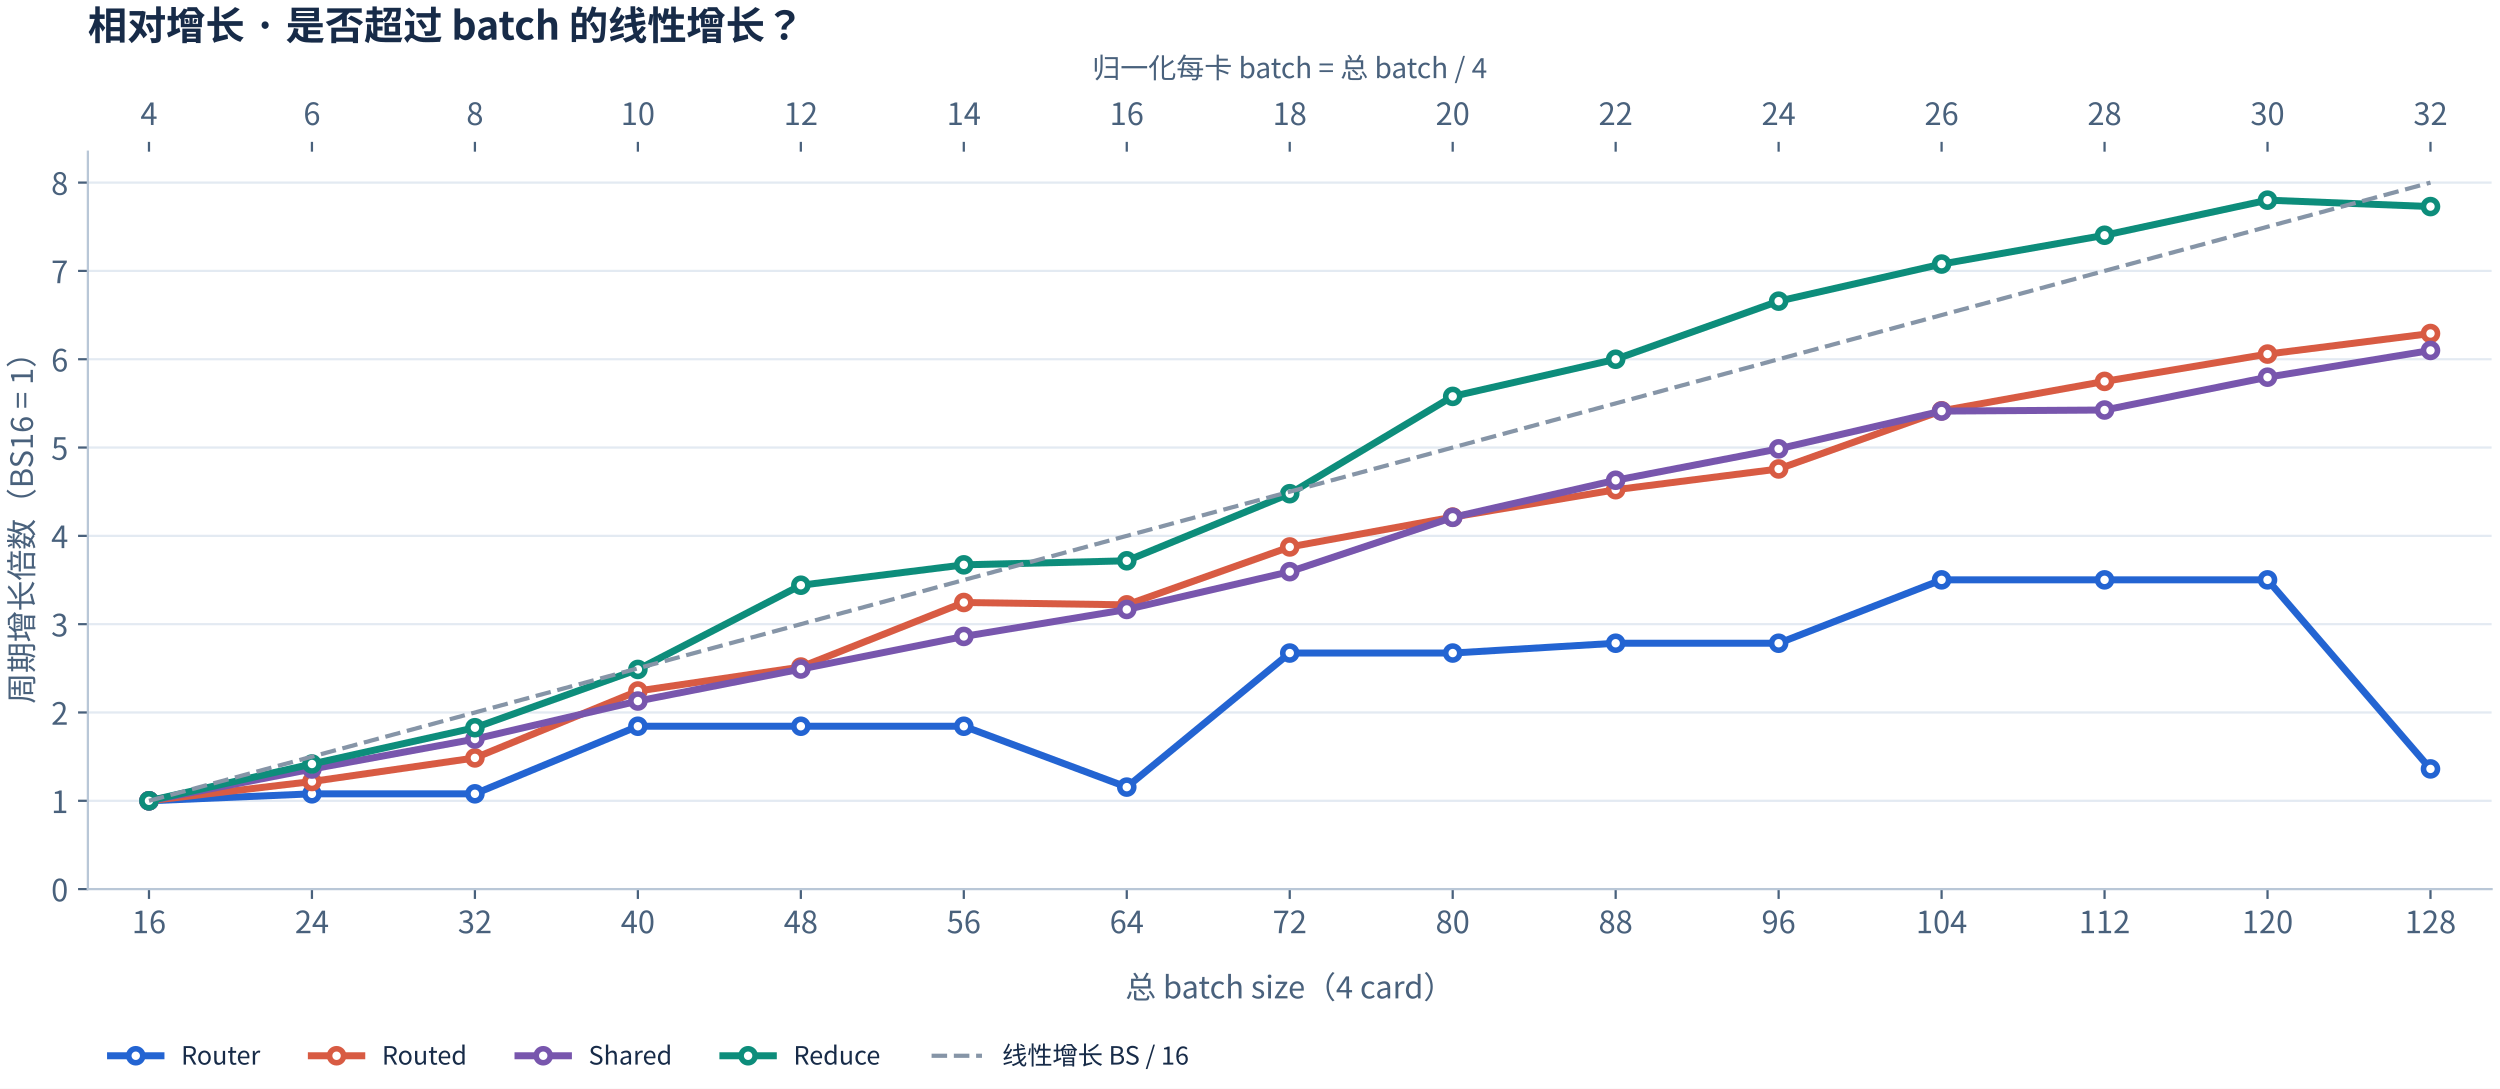
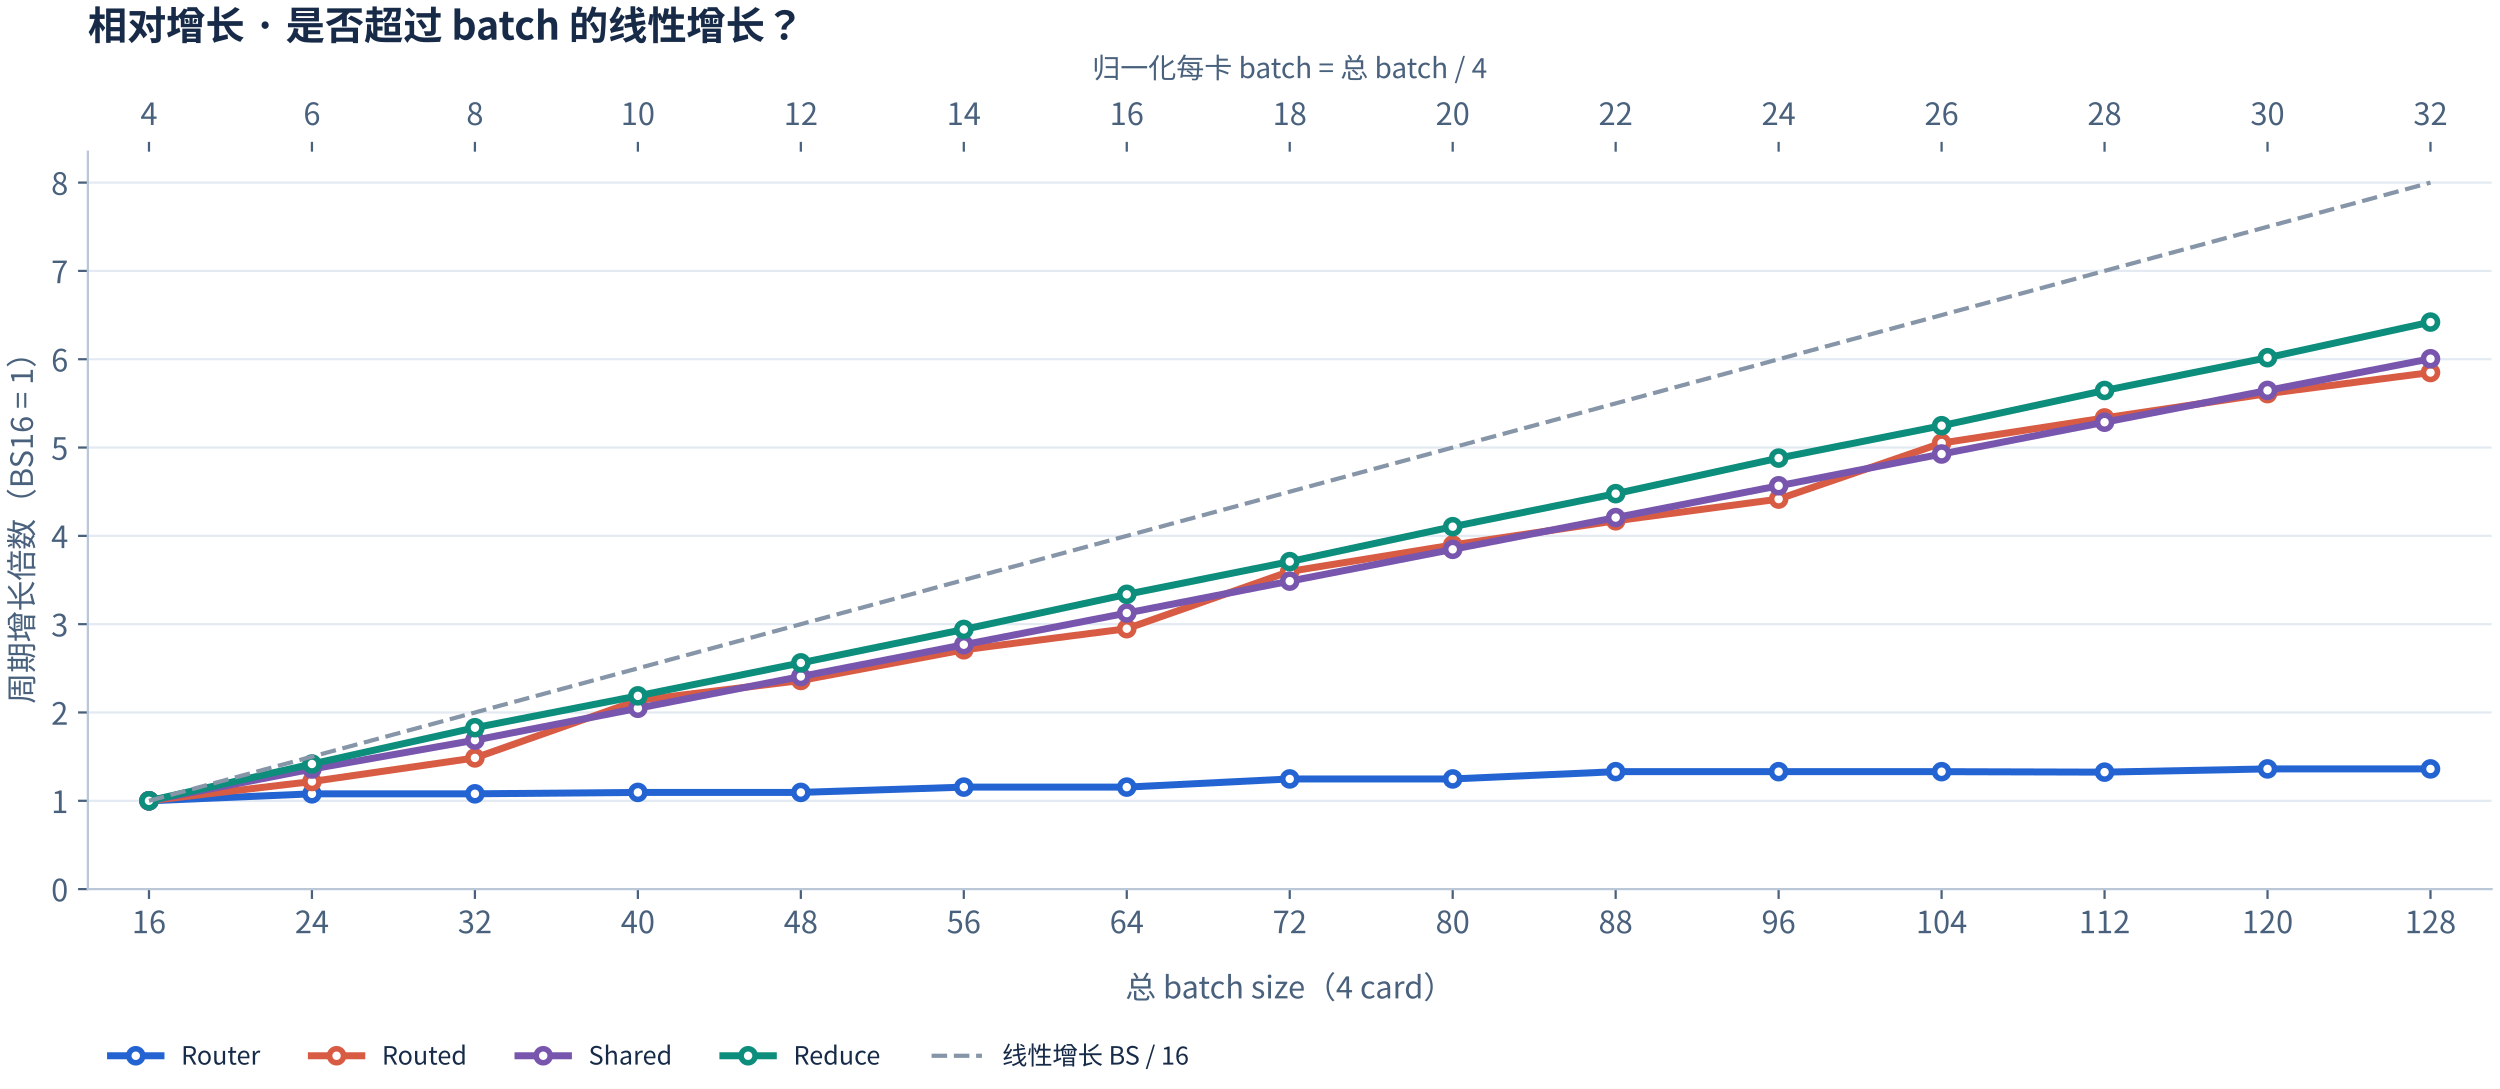
<svg xmlns="http://www.w3.org/2000/svg" xmlns:xlink="http://www.w3.org/1999/xlink" role="img" aria-label="相对增长 · 是否超过 batch 的线性增长？" width="892.8pt" height="388.8pt" viewBox="0 0 892.8 388.8" version="1.1">
  <defs>
    <style type="text/css">*{stroke-linejoin: round; stroke-linecap: butt}</style>
  </defs>
  <g id="kernel-growth-figure_1">
    <g id="kernel-growth-patch_1">
      <path d="M 0 388.8 L 892.8 388.8 L 892.8 0 L 0 0 z " style="fill: #ffffff" />
    </g>
    <g id="kernel-growth-axes_1">
      <g id="kernel-growth-patch_2">
        <path d="M 31.38 317.516 L 889.8 317.516 L 889.8 54.172 L 31.38 54.172 z " style="fill: #ffffff" />
      </g>
      <g id="kernel-growth-axes_2">
        <g id="kernel-growth-patch_3">
          <path d="M 31.38 54.172 L 889.8 54.172 L 889.8 54.172 L 31.38 54.172 z " style="fill: #ffffff" />
        </g>
        <g id="kernel-growth-matplotlib.axis_1">
          <g id="kernel-growth-xtick_1">
            <g id="kernel-growth-line2d_1">
              <defs>
                <path id="kernel-growth-mecb2e9e9a6" d="M 0 0 L 0 -3.5 " style="stroke: #49617c; stroke-width: 0.8" />
              </defs>
              <g>
                <use xlink:href="#kernel-growth-mecb2e9e9a6" x="53.204" y="54.172" style="fill: #49617c; stroke: #49617c; stroke-width: 0.8" />
              </g>
            </g>
            <g id="kernel-growth-text_1">
              <text style="font-size: 11px; font-family: 'Noto Sans CJK JP'; text-anchor: middle; fill: #49617c" x="53.204" y="44.652" transform="rotate(-0 53.20446 44.65212)">4</text>
            </g>
          </g>
          <g id="kernel-growth-xtick_2">
            <g id="kernel-growth-line2d_2">
              <g>
                <use xlink:href="#kernel-growth-mecb2e9e9a6" x="111.402" y="54.172" style="fill: #49617c; stroke: #49617c; stroke-width: 0.8" />
              </g>
            </g>
            <g id="kernel-growth-text_2">
              <text style="font-size: 11px; font-family: 'Noto Sans CJK JP'; text-anchor: middle; fill: #49617c" x="111.402" y="44.652" transform="rotate(-0 111.4024 44.65212)">6</text>
            </g>
          </g>
          <g id="kernel-growth-xtick_3">
            <g id="kernel-growth-line2d_3">
              <g>
                <use xlink:href="#kernel-growth-mecb2e9e9a6" x="169.6" y="54.172" style="fill: #49617c; stroke: #49617c; stroke-width: 0.8" />
              </g>
            </g>
            <g id="kernel-growth-text_3">
              <text style="font-size: 11px; font-family: 'Noto Sans CJK JP'; text-anchor: middle; fill: #49617c" x="169.6" y="44.652" transform="rotate(-0 169.6003 44.65212)">8</text>
            </g>
          </g>
          <g id="kernel-growth-xtick_4">
            <g id="kernel-growth-line2d_4">
              <g>
                <use xlink:href="#kernel-growth-mecb2e9e9a6" x="227.798" y="54.172" style="fill: #49617c; stroke: #49617c; stroke-width: 0.8" />
              </g>
            </g>
            <g id="kernel-growth-text_4">
              <text style="font-size: 11px; font-family: 'Noto Sans CJK JP'; text-anchor: middle; fill: #49617c" x="227.798" y="44.652" transform="rotate(-0 227.7983 44.65212)">10</text>
            </g>
          </g>
          <g id="kernel-growth-xtick_5">
            <g id="kernel-growth-line2d_5">
              <g>
                <use xlink:href="#kernel-growth-mecb2e9e9a6" x="285.996" y="54.172" style="fill: #49617c; stroke: #49617c; stroke-width: 0.8" />
              </g>
            </g>
            <g id="kernel-growth-text_5">
              <text style="font-size: 11px; font-family: 'Noto Sans CJK JP'; text-anchor: middle; fill: #49617c" x="285.996" y="44.652" transform="rotate(-0 285.9962 44.65212)">12</text>
            </g>
          </g>
          <g id="kernel-growth-xtick_6">
            <g id="kernel-growth-line2d_6">
              <g>
                <use xlink:href="#kernel-growth-mecb2e9e9a6" x="344.194" y="54.172" style="fill: #49617c; stroke: #49617c; stroke-width: 0.8" />
              </g>
            </g>
            <g id="kernel-growth-text_6">
              <text style="font-size: 11px; font-family: 'Noto Sans CJK JP'; text-anchor: middle; fill: #49617c" x="344.194" y="44.652" transform="rotate(-0 344.1941 44.65212)">14</text>
            </g>
          </g>
          <g id="kernel-growth-xtick_7">
            <g id="kernel-growth-line2d_7">
              <g>
                <use xlink:href="#kernel-growth-mecb2e9e9a6" x="402.392" y="54.172" style="fill: #49617c; stroke: #49617c; stroke-width: 0.8" />
              </g>
            </g>
            <g id="kernel-growth-text_7">
              <text style="font-size: 11px; font-family: 'Noto Sans CJK JP'; text-anchor: middle; fill: #49617c" x="402.392" y="44.652" transform="rotate(-0 402.3921 44.65212)">16</text>
            </g>
          </g>
          <g id="kernel-growth-xtick_8">
            <g id="kernel-growth-line2d_8">
              <g>
                <use xlink:href="#kernel-growth-mecb2e9e9a6" x="460.59" y="54.172" style="fill: #49617c; stroke: #49617c; stroke-width: 0.8" />
              </g>
            </g>
            <g id="kernel-growth-text_8">
              <text style="font-size: 11px; font-family: 'Noto Sans CJK JP'; text-anchor: middle; fill: #49617c" x="460.59" y="44.652" transform="rotate(-0 460.59 44.65212)">18</text>
            </g>
          </g>
          <g id="kernel-growth-xtick_9">
            <g id="kernel-growth-line2d_9">
              <g>
                <use xlink:href="#kernel-growth-mecb2e9e9a6" x="518.788" y="54.172" style="fill: #49617c; stroke: #49617c; stroke-width: 0.8" />
              </g>
            </g>
            <g id="kernel-growth-text_9">
              <text style="font-size: 11px; font-family: 'Noto Sans CJK JP'; text-anchor: middle; fill: #49617c" x="518.788" y="44.652" transform="rotate(-0 518.7879 44.65212)">20</text>
            </g>
          </g>
          <g id="kernel-growth-xtick_10">
            <g id="kernel-growth-line2d_10">
              <g>
                <use xlink:href="#kernel-growth-mecb2e9e9a6" x="576.986" y="54.172" style="fill: #49617c; stroke: #49617c; stroke-width: 0.8" />
              </g>
            </g>
            <g id="kernel-growth-text_10">
              <text style="font-size: 11px; font-family: 'Noto Sans CJK JP'; text-anchor: middle; fill: #49617c" x="576.986" y="44.652" transform="rotate(-0 576.9859 44.65212)">22</text>
            </g>
          </g>
          <g id="kernel-growth-xtick_11">
            <g id="kernel-growth-line2d_11">
              <g>
                <use xlink:href="#kernel-growth-mecb2e9e9a6" x="635.184" y="54.172" style="fill: #49617c; stroke: #49617c; stroke-width: 0.8" />
              </g>
            </g>
            <g id="kernel-growth-text_11">
              <text style="font-size: 11px; font-family: 'Noto Sans CJK JP'; text-anchor: middle; fill: #49617c" x="635.184" y="44.652" transform="rotate(-0 635.1838 44.65212)">24</text>
            </g>
          </g>
          <g id="kernel-growth-xtick_12">
            <g id="kernel-growth-line2d_12">
              <g>
                <use xlink:href="#kernel-growth-mecb2e9e9a6" x="693.382" y="54.172" style="fill: #49617c; stroke: #49617c; stroke-width: 0.8" />
              </g>
            </g>
            <g id="kernel-growth-text_12">
              <text style="font-size: 11px; font-family: 'Noto Sans CJK JP'; text-anchor: middle; fill: #49617c" x="693.382" y="44.652" transform="rotate(-0 693.3817 44.65212)">26</text>
            </g>
          </g>
          <g id="kernel-growth-xtick_13">
            <g id="kernel-growth-line2d_13">
              <g>
                <use xlink:href="#kernel-growth-mecb2e9e9a6" x="751.58" y="54.172" style="fill: #49617c; stroke: #49617c; stroke-width: 0.8" />
              </g>
            </g>
            <g id="kernel-growth-text_13">
              <text style="font-size: 11px; font-family: 'Noto Sans CJK JP'; text-anchor: middle; fill: #49617c" x="751.58" y="44.652" transform="rotate(-0 751.5797 44.65212)">28</text>
            </g>
          </g>
          <g id="kernel-growth-xtick_14">
            <g id="kernel-growth-line2d_14">
              <g>
                <use xlink:href="#kernel-growth-mecb2e9e9a6" x="809.778" y="54.172" style="fill: #49617c; stroke: #49617c; stroke-width: 0.8" />
              </g>
            </g>
            <g id="kernel-growth-text_14">
              <text style="font-size: 11px; font-family: 'Noto Sans CJK JP'; text-anchor: middle; fill: #49617c" x="809.778" y="44.652" transform="rotate(-0 809.7776 44.65212)">30</text>
            </g>
          </g>
          <g id="kernel-growth-xtick_15">
            <g id="kernel-growth-line2d_15">
              <g>
                <use xlink:href="#kernel-growth-mecb2e9e9a6" x="867.976" y="54.172" style="fill: #49617c; stroke: #49617c; stroke-width: 0.8" />
              </g>
            </g>
            <g id="kernel-growth-text_15">
              <text style="font-size: 11px; font-family: 'Noto Sans CJK JP'; text-anchor: middle; fill: #49617c" x="867.976" y="44.652" transform="rotate(-0 867.9755 44.65212)">32</text>
            </g>
          </g>
          <g id="kernel-growth-text_16">
            <text style="font-size: 10px; font-family: 'Noto Sans CJK JP'; text-anchor: middle; fill: #49617c" x="460.59" y="27.897" transform="rotate(-0 460.59 27.8968)">归一化每卡 batch = 总 batch / 4</text>
          </g>
        </g>
        <g id="kernel-growth-matplotlib.axis_2" />
      </g>
      <g id="kernel-growth-matplotlib.axis_3">
        <g id="kernel-growth-xtick_16">
          <g id="kernel-growth-line2d_16">
            <defs>
              <path id="kernel-growth-mc6863bb9b3" d="M 0 0 L 0 3.5 " style="stroke: #49617c; stroke-width: 0.8" />
            </defs>
            <g>
              <use xlink:href="#kernel-growth-mc6863bb9b3" x="53.204" y="317.516" style="fill: #49617c; stroke: #49617c; stroke-width: 0.8" />
            </g>
          </g>
          <g id="kernel-growth-text_17">
            <text style="font-size: 11px; font-family: 'Noto Sans CJK JP'; text-anchor: middle; fill: #49617c" x="53.204" y="333.271" transform="rotate(-0 53.20446 333.2713)">16</text>
          </g>
        </g>
        <g id="kernel-growth-xtick_17">
          <g id="kernel-growth-line2d_17">
            <g>
              <use xlink:href="#kernel-growth-mc6863bb9b3" x="111.402" y="317.516" style="fill: #49617c; stroke: #49617c; stroke-width: 0.8" />
            </g>
          </g>
          <g id="kernel-growth-text_18">
            <text style="font-size: 11px; font-family: 'Noto Sans CJK JP'; text-anchor: middle; fill: #49617c" x="111.402" y="333.271" transform="rotate(-0 111.4024 333.2713)">24</text>
          </g>
        </g>
        <g id="kernel-growth-xtick_18">
          <g id="kernel-growth-line2d_18">
            <g>
              <use xlink:href="#kernel-growth-mc6863bb9b3" x="169.6" y="317.516" style="fill: #49617c; stroke: #49617c; stroke-width: 0.8" />
            </g>
          </g>
          <g id="kernel-growth-text_19">
            <text style="font-size: 11px; font-family: 'Noto Sans CJK JP'; text-anchor: middle; fill: #49617c" x="169.6" y="333.271" transform="rotate(-0 169.6003 333.2713)">32</text>
          </g>
        </g>
        <g id="kernel-growth-xtick_19">
          <g id="kernel-growth-line2d_19">
            <g>
              <use xlink:href="#kernel-growth-mc6863bb9b3" x="227.798" y="317.516" style="fill: #49617c; stroke: #49617c; stroke-width: 0.8" />
            </g>
          </g>
          <g id="kernel-growth-text_20">
            <text style="font-size: 11px; font-family: 'Noto Sans CJK JP'; text-anchor: middle; fill: #49617c" x="227.798" y="333.271" transform="rotate(-0 227.7983 333.2713)">40</text>
          </g>
        </g>
        <g id="kernel-growth-xtick_20">
          <g id="kernel-growth-line2d_20">
            <g>
              <use xlink:href="#kernel-growth-mc6863bb9b3" x="285.996" y="317.516" style="fill: #49617c; stroke: #49617c; stroke-width: 0.8" />
            </g>
          </g>
          <g id="kernel-growth-text_21">
            <text style="font-size: 11px; font-family: 'Noto Sans CJK JP'; text-anchor: middle; fill: #49617c" x="285.996" y="333.271" transform="rotate(-0 285.9962 333.2713)">48</text>
          </g>
        </g>
        <g id="kernel-growth-xtick_21">
          <g id="kernel-growth-line2d_21">
            <g>
              <use xlink:href="#kernel-growth-mc6863bb9b3" x="344.194" y="317.516" style="fill: #49617c; stroke: #49617c; stroke-width: 0.8" />
            </g>
          </g>
          <g id="kernel-growth-text_22">
            <text style="font-size: 11px; font-family: 'Noto Sans CJK JP'; text-anchor: middle; fill: #49617c" x="344.194" y="333.271" transform="rotate(-0 344.1941 333.2713)">56</text>
          </g>
        </g>
        <g id="kernel-growth-xtick_22">
          <g id="kernel-growth-line2d_22">
            <g>
              <use xlink:href="#kernel-growth-mc6863bb9b3" x="402.392" y="317.516" style="fill: #49617c; stroke: #49617c; stroke-width: 0.8" />
            </g>
          </g>
          <g id="kernel-growth-text_23">
            <text style="font-size: 11px; font-family: 'Noto Sans CJK JP'; text-anchor: middle; fill: #49617c" x="402.392" y="333.271" transform="rotate(-0 402.3921 333.2713)">64</text>
          </g>
        </g>
        <g id="kernel-growth-xtick_23">
          <g id="kernel-growth-line2d_23">
            <g>
              <use xlink:href="#kernel-growth-mc6863bb9b3" x="460.59" y="317.516" style="fill: #49617c; stroke: #49617c; stroke-width: 0.8" />
            </g>
          </g>
          <g id="kernel-growth-text_24">
            <text style="font-size: 11px; font-family: 'Noto Sans CJK JP'; text-anchor: middle; fill: #49617c" x="460.59" y="333.271" transform="rotate(-0 460.59 333.2713)">72</text>
          </g>
        </g>
        <g id="kernel-growth-xtick_24">
          <g id="kernel-growth-line2d_24">
            <g>
              <use xlink:href="#kernel-growth-mc6863bb9b3" x="518.788" y="317.516" style="fill: #49617c; stroke: #49617c; stroke-width: 0.8" />
            </g>
          </g>
          <g id="kernel-growth-text_25">
            <text style="font-size: 11px; font-family: 'Noto Sans CJK JP'; text-anchor: middle; fill: #49617c" x="518.788" y="333.271" transform="rotate(-0 518.7879 333.2713)">80</text>
          </g>
        </g>
        <g id="kernel-growth-xtick_25">
          <g id="kernel-growth-line2d_25">
            <g>
              <use xlink:href="#kernel-growth-mc6863bb9b3" x="576.986" y="317.516" style="fill: #49617c; stroke: #49617c; stroke-width: 0.8" />
            </g>
          </g>
          <g id="kernel-growth-text_26">
            <text style="font-size: 11px; font-family: 'Noto Sans CJK JP'; text-anchor: middle; fill: #49617c" x="576.986" y="333.271" transform="rotate(-0 576.9859 333.2713)">88</text>
          </g>
        </g>
        <g id="kernel-growth-xtick_26">
          <g id="kernel-growth-line2d_26">
            <g>
              <use xlink:href="#kernel-growth-mc6863bb9b3" x="635.184" y="317.516" style="fill: #49617c; stroke: #49617c; stroke-width: 0.8" />
            </g>
          </g>
          <g id="kernel-growth-text_27">
            <text style="font-size: 11px; font-family: 'Noto Sans CJK JP'; text-anchor: middle; fill: #49617c" x="635.184" y="333.271" transform="rotate(-0 635.1838 333.2713)">96</text>
          </g>
        </g>
        <g id="kernel-growth-xtick_27">
          <g id="kernel-growth-line2d_27">
            <g>
              <use xlink:href="#kernel-growth-mc6863bb9b3" x="693.382" y="317.516" style="fill: #49617c; stroke: #49617c; stroke-width: 0.8" />
            </g>
          </g>
          <g id="kernel-growth-text_28">
            <text style="font-size: 11px; font-family: 'Noto Sans CJK JP'; text-anchor: middle; fill: #49617c" x="693.382" y="333.271" transform="rotate(-0 693.3817 333.2713)">104</text>
          </g>
        </g>
        <g id="kernel-growth-xtick_28">
          <g id="kernel-growth-line2d_28">
            <g>
              <use xlink:href="#kernel-growth-mc6863bb9b3" x="751.58" y="317.516" style="fill: #49617c; stroke: #49617c; stroke-width: 0.8" />
            </g>
          </g>
          <g id="kernel-growth-text_29">
            <text style="font-size: 11px; font-family: 'Noto Sans CJK JP'; text-anchor: middle; fill: #49617c" x="751.58" y="333.271" transform="rotate(-0 751.5797 333.2713)">112</text>
          </g>
        </g>
        <g id="kernel-growth-xtick_29">
          <g id="kernel-growth-line2d_29">
            <g>
              <use xlink:href="#kernel-growth-mc6863bb9b3" x="809.778" y="317.516" style="fill: #49617c; stroke: #49617c; stroke-width: 0.8" />
            </g>
          </g>
          <g id="kernel-growth-text_30">
            <text style="font-size: 11px; font-family: 'Noto Sans CJK JP'; text-anchor: middle; fill: #49617c" x="809.778" y="333.271" transform="rotate(-0 809.7776 333.2713)">120</text>
          </g>
        </g>
        <g id="kernel-growth-xtick_30">
          <g id="kernel-growth-line2d_30">
            <g>
              <use xlink:href="#kernel-growth-mc6863bb9b3" x="867.976" y="317.516" style="fill: #49617c; stroke: #49617c; stroke-width: 0.8" />
            </g>
          </g>
          <g id="kernel-growth-text_31">
            <text style="font-size: 11px; font-family: 'Noto Sans CJK JP'; text-anchor: middle; fill: #49617c" x="867.976" y="333.271" transform="rotate(-0 867.9755 333.2713)">128</text>
          </g>
        </g>
        <g id="kernel-growth-text_32">
          <text style="font-size: 11px; font-family: 'Noto Sans CJK JP'; text-anchor: middle; fill: #49617c" x="460.59" y="356.546" transform="rotate(-0 460.59 356.5463)">总 batch size（4 card）</text>
        </g>
      </g>
      <g id="kernel-growth-matplotlib.axis_4">
        <g id="kernel-growth-ytick_1">
          <g id="kernel-growth-line2d_31">
            <path d="M 31.38 317.516 L 889.8 317.516 " clip-path="url(#kernel-growth-p1537c5a682)" style="fill: none; stroke: #e3eaf2; stroke-width: 0.8; stroke-linecap: square" />
          </g>
          <g id="kernel-growth-line2d_32">
            <defs>
              <path id="kernel-growth-mb630600054" d="M 0 0 L -3.5 0 " style="stroke: #49617c; stroke-width: 0.8" />
            </defs>
            <g>
              <use xlink:href="#kernel-growth-mb630600054" x="31.38" y="317.516" style="fill: #49617c; stroke: #49617c; stroke-width: 0.8" />
            </g>
          </g>
          <g id="kernel-growth-text_33">
            <text style="font-size: 11px; font-family: 'Noto Sans CJK JP'; text-anchor: end; fill: #49617c" x="24.38" y="321.894" transform="rotate(-0 24.38024 321.8937)">0</text>
          </g>
        </g>
        <g id="kernel-growth-ytick_2">
          <g id="kernel-growth-line2d_33">
            <path d="M 31.38 285.978 L 889.8 285.978 " clip-path="url(#kernel-growth-p1537c5a682)" style="fill: none; stroke: #e3eaf2; stroke-width: 0.8; stroke-linecap: square" />
          </g>
          <g id="kernel-growth-line2d_34">
            <g>
              <use xlink:href="#kernel-growth-mb630600054" x="31.38" y="285.978" style="fill: #49617c; stroke: #49617c; stroke-width: 0.8" />
            </g>
          </g>
          <g id="kernel-growth-text_34">
            <text style="font-size: 11px; font-family: 'Noto Sans CJK JP'; text-anchor: end; fill: #49617c" x="24.38" y="290.355" transform="rotate(-0 24.38024 290.3554)">1</text>
          </g>
        </g>
        <g id="kernel-growth-ytick_3">
          <g id="kernel-growth-line2d_35">
            <path d="M 31.38 254.44 L 889.8 254.44 " clip-path="url(#kernel-growth-p1537c5a682)" style="fill: none; stroke: #e3eaf2; stroke-width: 0.8; stroke-linecap: square" />
          </g>
          <g id="kernel-growth-line2d_36">
            <g>
              <use xlink:href="#kernel-growth-mb630600054" x="31.38" y="254.44" style="fill: #49617c; stroke: #49617c; stroke-width: 0.8" />
            </g>
          </g>
          <g id="kernel-growth-text_35">
            <text style="font-size: 11px; font-family: 'Noto Sans CJK JP'; text-anchor: end; fill: #49617c" x="24.38" y="258.817" transform="rotate(-0 24.38024 258.8172)">2</text>
          </g>
        </g>
        <g id="kernel-growth-ytick_4">
          <g id="kernel-growth-line2d_37">
            <path d="M 31.38 222.901 L 889.8 222.901 " clip-path="url(#kernel-growth-p1537c5a682)" style="fill: none; stroke: #e3eaf2; stroke-width: 0.8; stroke-linecap: square" />
          </g>
          <g id="kernel-growth-line2d_38">
            <g>
              <use xlink:href="#kernel-growth-mb630600054" x="31.38" y="222.901" style="fill: #49617c; stroke: #49617c; stroke-width: 0.8" />
            </g>
          </g>
          <g id="kernel-growth-text_36">
            <text style="font-size: 11px; font-family: 'Noto Sans CJK JP'; text-anchor: end; fill: #49617c" x="24.38" y="227.279" transform="rotate(-0 24.38024 227.279)">3</text>
          </g>
        </g>
        <g id="kernel-growth-ytick_5">
          <g id="kernel-growth-line2d_39">
            <path d="M 31.38 191.363 L 889.8 191.363 " clip-path="url(#kernel-growth-p1537c5a682)" style="fill: none; stroke: #e3eaf2; stroke-width: 0.8; stroke-linecap: square" />
          </g>
          <g id="kernel-growth-line2d_40">
            <g>
              <use xlink:href="#kernel-growth-mb630600054" x="31.38" y="191.363" style="fill: #49617c; stroke: #49617c; stroke-width: 0.8" />
            </g>
          </g>
          <g id="kernel-growth-text_37">
            <text style="font-size: 11px; font-family: 'Noto Sans CJK JP'; text-anchor: end; fill: #49617c" x="24.38" y="195.741" transform="rotate(-0 24.38024 195.7407)">4</text>
          </g>
        </g>
        <g id="kernel-growth-ytick_6">
          <g id="kernel-growth-line2d_41">
            <path d="M 31.38 159.825 L 889.8 159.825 " clip-path="url(#kernel-growth-p1537c5a682)" style="fill: none; stroke: #e3eaf2; stroke-width: 0.8; stroke-linecap: square" />
          </g>
          <g id="kernel-growth-line2d_42">
            <g>
              <use xlink:href="#kernel-growth-mb630600054" x="31.38" y="159.825" style="fill: #49617c; stroke: #49617c; stroke-width: 0.8" />
            </g>
          </g>
          <g id="kernel-growth-text_38">
            <text style="font-size: 11px; font-family: 'Noto Sans CJK JP'; text-anchor: end; fill: #49617c" x="24.38" y="164.203" transform="rotate(-0 24.38024 164.2025)">5</text>
          </g>
        </g>
        <g id="kernel-growth-ytick_7">
          <g id="kernel-growth-line2d_43">
            <path d="M 31.38 128.287 L 889.8 128.287 " clip-path="url(#kernel-growth-p1537c5a682)" style="fill: none; stroke: #e3eaf2; stroke-width: 0.8; stroke-linecap: square" />
          </g>
          <g id="kernel-growth-line2d_44">
            <g>
              <use xlink:href="#kernel-growth-mb630600054" x="31.38" y="128.287" style="fill: #49617c; stroke: #49617c; stroke-width: 0.8" />
            </g>
          </g>
          <g id="kernel-growth-text_39">
            <text style="font-size: 11px; font-family: 'Noto Sans CJK JP'; text-anchor: end; fill: #49617c" x="24.38" y="132.664" transform="rotate(-0 24.38024 132.6643)">6</text>
          </g>
        </g>
        <g id="kernel-growth-ytick_8">
          <g id="kernel-growth-line2d_45">
            <path d="M 31.38 96.748 L 889.8 96.748 " clip-path="url(#kernel-growth-p1537c5a682)" style="fill: none; stroke: #e3eaf2; stroke-width: 0.8; stroke-linecap: square" />
          </g>
          <g id="kernel-growth-line2d_46">
            <g>
              <use xlink:href="#kernel-growth-mb630600054" x="31.38" y="96.748" style="fill: #49617c; stroke: #49617c; stroke-width: 0.8" />
            </g>
          </g>
          <g id="kernel-growth-text_40">
            <text style="font-size: 11px; font-family: 'Noto Sans CJK JP'; text-anchor: end; fill: #49617c" x="24.38" y="101.126" transform="rotate(-0 24.38024 101.1261)">7</text>
          </g>
        </g>
        <g id="kernel-growth-ytick_9">
          <g id="kernel-growth-line2d_47">
            <path d="M 31.38 65.21 L 889.8 65.21 " clip-path="url(#kernel-growth-p1537c5a682)" style="fill: none; stroke: #e3eaf2; stroke-width: 0.8; stroke-linecap: square" />
          </g>
          <g id="kernel-growth-line2d_48">
            <g>
              <use xlink:href="#kernel-growth-mb630600054" x="31.38" y="65.21" style="fill: #49617c; stroke: #49617c; stroke-width: 0.8" />
            </g>
          </g>
          <g id="kernel-growth-text_41">
            <text style="font-size: 11px; font-family: 'Noto Sans CJK JP'; text-anchor: end; fill: #49617c" x="24.38" y="69.588" transform="rotate(-0 24.38024 69.58784)">8</text>
          </g>
        </g>
        <g id="kernel-growth-text_42">
          <text style="font-size: 11px; font-family: 'Noto Sans CJK JP'; text-anchor: middle; fill: #49617c" x="11.756" y="185.844" transform="rotate(-90 11.75555 185.8439)">周期增长倍数（BS16 = 1）</text>
        </g>
      </g>
      <g id="kernel-growth-line2d_49">
-         <path d="M 53.204 285.978 L 111.402 283.487 L 169.6 283.487 L 227.798 259.357 L 285.996 259.357 L 344.194 259.357 L 402.392 281.092 L 460.59 233.218 L 518.788 233.218 L 576.986 229.711 L 635.184 229.711 L 693.382 207.079 L 751.58 207.079 L 809.778 207.079 L 867.976 274.592 " clip-path="url(#kernel-growth-p1537c5a682)" style="fill: none; stroke: #2364d2; stroke-width: 2.5; stroke-linecap: square" />
+         <path d="M 53.204 285.978 L 111.402 283.487 L 169.6 283.487 L 227.798 282.984 L 285.996 282.984 L 344.194 281.092 L 402.392 281.092 L 460.59 278.173 L 518.788 278.173 L 576.986 275.576 L 635.184 275.576 L 693.382 275.576 L 751.58 275.747 L 809.778 274.592 L 867.976 274.592 " clip-path="url(#kernel-growth-p1537c5a682)" style="fill: none; stroke: #2364d2; stroke-width: 2.5; stroke-linecap: square" />
        <defs>
          <path id="kernel-growth-m94619aaaa5" d="M 0 2.5 C 0.663 2.5 1.299 2.237 1.768 1.768 C 2.237 1.299 2.5 0.663 2.5 0 C 2.5 -0.663 2.237 -1.299 1.768 -1.768 C 1.299 -2.237 0.663 -2.5 0 -2.5 C -0.663 -2.5 -1.299 -2.237 -1.768 -1.768 C -2.237 -1.299 -2.5 -0.663 -2.5 0 C -2.5 0.663 -2.237 1.299 -1.768 1.768 C -1.299 2.237 -0.663 2.5 0 2.5 z " style="stroke: #2364d2; stroke-width: 2" />
        </defs>
        <g clip-path="url(#kernel-growth-p1537c5a682)">
          <use xlink:href="#kernel-growth-m94619aaaa5" x="53.204" y="285.978" style="fill: #ffffff; stroke: #2364d2; stroke-width: 2" />
          <use xlink:href="#kernel-growth-m94619aaaa5" x="111.402" y="283.487" style="fill: #ffffff; stroke: #2364d2; stroke-width: 2" />
          <use xlink:href="#kernel-growth-m94619aaaa5" x="169.6" y="283.487" style="fill: #ffffff; stroke: #2364d2; stroke-width: 2" />
-           <use xlink:href="#kernel-growth-m94619aaaa5" x="227.798" y="259.357" style="fill: #ffffff; stroke: #2364d2; stroke-width: 2" />
-           <use xlink:href="#kernel-growth-m94619aaaa5" x="285.996" y="259.357" style="fill: #ffffff; stroke: #2364d2; stroke-width: 2" />
-           <use xlink:href="#kernel-growth-m94619aaaa5" x="344.194" y="259.357" style="fill: #ffffff; stroke: #2364d2; stroke-width: 2" />
+           <use xlink:href="#kernel-growth-m94619aaaa5" x="227.798" y="282.984" style="fill: #ffffff; stroke: #2364d2; stroke-width: 2" />
+           <use xlink:href="#kernel-growth-m94619aaaa5" x="285.996" y="282.984" style="fill: #ffffff; stroke: #2364d2; stroke-width: 2" />
+           <use xlink:href="#kernel-growth-m94619aaaa5" x="344.194" y="281.092" style="fill: #ffffff; stroke: #2364d2; stroke-width: 2" />
          <use xlink:href="#kernel-growth-m94619aaaa5" x="402.392" y="281.092" style="fill: #ffffff; stroke: #2364d2; stroke-width: 2" />
-           <use xlink:href="#kernel-growth-m94619aaaa5" x="460.59" y="233.218" style="fill: #ffffff; stroke: #2364d2; stroke-width: 2" />
-           <use xlink:href="#kernel-growth-m94619aaaa5" x="518.788" y="233.218" style="fill: #ffffff; stroke: #2364d2; stroke-width: 2" />
-           <use xlink:href="#kernel-growth-m94619aaaa5" x="576.986" y="229.711" style="fill: #ffffff; stroke: #2364d2; stroke-width: 2" />
-           <use xlink:href="#kernel-growth-m94619aaaa5" x="635.184" y="229.711" style="fill: #ffffff; stroke: #2364d2; stroke-width: 2" />
-           <use xlink:href="#kernel-growth-m94619aaaa5" x="693.382" y="207.079" style="fill: #ffffff; stroke: #2364d2; stroke-width: 2" />
-           <use xlink:href="#kernel-growth-m94619aaaa5" x="751.58" y="207.079" style="fill: #ffffff; stroke: #2364d2; stroke-width: 2" />
-           <use xlink:href="#kernel-growth-m94619aaaa5" x="809.778" y="207.079" style="fill: #ffffff; stroke: #2364d2; stroke-width: 2" />
+           <use xlink:href="#kernel-growth-m94619aaaa5" x="460.59" y="278.173" style="fill: #ffffff; stroke: #2364d2; stroke-width: 2" />
+           <use xlink:href="#kernel-growth-m94619aaaa5" x="518.788" y="278.173" style="fill: #ffffff; stroke: #2364d2; stroke-width: 2" />
+           <use xlink:href="#kernel-growth-m94619aaaa5" x="576.986" y="275.576" style="fill: #ffffff; stroke: #2364d2; stroke-width: 2" />
+           <use xlink:href="#kernel-growth-m94619aaaa5" x="635.184" y="275.576" style="fill: #ffffff; stroke: #2364d2; stroke-width: 2" />
+           <use xlink:href="#kernel-growth-m94619aaaa5" x="693.382" y="275.576" style="fill: #ffffff; stroke: #2364d2; stroke-width: 2" />
+           <use xlink:href="#kernel-growth-m94619aaaa5" x="751.58" y="275.747" style="fill: #ffffff; stroke: #2364d2; stroke-width: 2" />
+           <use xlink:href="#kernel-growth-m94619aaaa5" x="809.778" y="274.592" style="fill: #ffffff; stroke: #2364d2; stroke-width: 2" />
          <use xlink:href="#kernel-growth-m94619aaaa5" x="867.976" y="274.592" style="fill: #ffffff; stroke: #2364d2; stroke-width: 2" />
        </g>
      </g>
      <g id="kernel-growth-line2d_50">
-         <path d="M 53.204 285.978 L 111.402 279.09 L 169.6 270.668 L 227.798 246.767 L 285.996 238.21 L 344.194 215.163 L 402.392 216.002 L 460.59 195.327 L 518.788 184.661 L 576.986 174.884 L 635.184 167.476 L 693.382 146.697 L 751.58 136.2 L 809.778 126.447 L 867.976 119.101 " clip-path="url(#kernel-growth-p1537c5a682)" style="fill: none; stroke: #d85b43; stroke-width: 2.5; stroke-linecap: square" />
+         <path d="M 53.204 285.978 L 111.402 279.09 L 169.6 270.668 L 227.798 250.116 L 285.996 243.009 L 344.194 232.05 L 402.392 224.518 L 460.59 204.059 L 518.788 194.617 L 576.986 185.985 L 635.184 178.237 L 693.382 158.223 L 751.58 149.251 L 809.778 140.57 L 867.976 133.034 " clip-path="url(#kernel-growth-p1537c5a682)" style="fill: none; stroke: #d85b43; stroke-width: 2.5; stroke-linecap: square" />
        <defs>
          <path id="kernel-growth-mc06e842d91" d="M 0 2.5 C 0.663 2.5 1.299 2.237 1.768 1.768 C 2.237 1.299 2.5 0.663 2.5 0 C 2.5 -0.663 2.237 -1.299 1.768 -1.768 C 1.299 -2.237 0.663 -2.5 0 -2.5 C -0.663 -2.5 -1.299 -2.237 -1.768 -1.768 C -2.237 -1.299 -2.5 -0.663 -2.5 0 C -2.5 0.663 -2.237 1.299 -1.768 1.768 C -1.299 2.237 -0.663 2.5 0 2.5 z " style="stroke: #d85b43; stroke-width: 2" />
        </defs>
        <g clip-path="url(#kernel-growth-p1537c5a682)">
          <use xlink:href="#kernel-growth-mc06e842d91" x="53.204" y="285.978" style="fill: #ffffff; stroke: #d85b43; stroke-width: 2" />
          <use xlink:href="#kernel-growth-mc06e842d91" x="111.402" y="279.09" style="fill: #ffffff; stroke: #d85b43; stroke-width: 2" />
          <use xlink:href="#kernel-growth-mc06e842d91" x="169.6" y="270.668" style="fill: #ffffff; stroke: #d85b43; stroke-width: 2" />
-           <use xlink:href="#kernel-growth-mc06e842d91" x="227.798" y="246.767" style="fill: #ffffff; stroke: #d85b43; stroke-width: 2" />
-           <use xlink:href="#kernel-growth-mc06e842d91" x="285.996" y="238.21" style="fill: #ffffff; stroke: #d85b43; stroke-width: 2" />
-           <use xlink:href="#kernel-growth-mc06e842d91" x="344.194" y="215.163" style="fill: #ffffff; stroke: #d85b43; stroke-width: 2" />
-           <use xlink:href="#kernel-growth-mc06e842d91" x="402.392" y="216.002" style="fill: #ffffff; stroke: #d85b43; stroke-width: 2" />
-           <use xlink:href="#kernel-growth-mc06e842d91" x="460.59" y="195.327" style="fill: #ffffff; stroke: #d85b43; stroke-width: 2" />
-           <use xlink:href="#kernel-growth-mc06e842d91" x="518.788" y="184.661" style="fill: #ffffff; stroke: #d85b43; stroke-width: 2" />
-           <use xlink:href="#kernel-growth-mc06e842d91" x="576.986" y="174.884" style="fill: #ffffff; stroke: #d85b43; stroke-width: 2" />
-           <use xlink:href="#kernel-growth-mc06e842d91" x="635.184" y="167.476" style="fill: #ffffff; stroke: #d85b43; stroke-width: 2" />
-           <use xlink:href="#kernel-growth-mc06e842d91" x="693.382" y="146.697" style="fill: #ffffff; stroke: #d85b43; stroke-width: 2" />
-           <use xlink:href="#kernel-growth-mc06e842d91" x="751.58" y="136.2" style="fill: #ffffff; stroke: #d85b43; stroke-width: 2" />
-           <use xlink:href="#kernel-growth-mc06e842d91" x="809.778" y="126.447" style="fill: #ffffff; stroke: #d85b43; stroke-width: 2" />
-           <use xlink:href="#kernel-growth-mc06e842d91" x="867.976" y="119.101" style="fill: #ffffff; stroke: #d85b43; stroke-width: 2" />
+           <use xlink:href="#kernel-growth-mc06e842d91" x="227.798" y="250.116" style="fill: #ffffff; stroke: #d85b43; stroke-width: 2" />
+           <use xlink:href="#kernel-growth-mc06e842d91" x="285.996" y="243.009" style="fill: #ffffff; stroke: #d85b43; stroke-width: 2" />
+           <use xlink:href="#kernel-growth-mc06e842d91" x="344.194" y="232.05" style="fill: #ffffff; stroke: #d85b43; stroke-width: 2" />
+           <use xlink:href="#kernel-growth-mc06e842d91" x="402.392" y="224.518" style="fill: #ffffff; stroke: #d85b43; stroke-width: 2" />
+           <use xlink:href="#kernel-growth-mc06e842d91" x="460.59" y="204.059" style="fill: #ffffff; stroke: #d85b43; stroke-width: 2" />
+           <use xlink:href="#kernel-growth-mc06e842d91" x="518.788" y="194.617" style="fill: #ffffff; stroke: #d85b43; stroke-width: 2" />
+           <use xlink:href="#kernel-growth-mc06e842d91" x="576.986" y="185.985" style="fill: #ffffff; stroke: #d85b43; stroke-width: 2" />
+           <use xlink:href="#kernel-growth-mc06e842d91" x="635.184" y="178.237" style="fill: #ffffff; stroke: #d85b43; stroke-width: 2" />
+           <use xlink:href="#kernel-growth-mc06e842d91" x="693.382" y="158.223" style="fill: #ffffff; stroke: #d85b43; stroke-width: 2" />
+           <use xlink:href="#kernel-growth-mc06e842d91" x="751.58" y="149.251" style="fill: #ffffff; stroke: #d85b43; stroke-width: 2" />
+           <use xlink:href="#kernel-growth-mc06e842d91" x="809.778" y="140.57" style="fill: #ffffff; stroke: #d85b43; stroke-width: 2" />
+           <use xlink:href="#kernel-growth-mc06e842d91" x="867.976" y="133.034" style="fill: #ffffff; stroke: #d85b43; stroke-width: 2" />
        </g>
      </g>
      <g id="kernel-growth-line2d_51">
-         <path d="M 53.204 285.978 L 111.402 274.636 L 169.6 263.925 L 227.798 250.356 L 285.996 238.93 L 344.194 227.283 L 402.392 217.647 L 460.59 204.157 L 518.788 184.757 L 576.986 171.508 L 635.184 160.283 L 693.382 146.81 L 751.58 146.426 L 809.778 134.702 L 867.976 125.153 " clip-path="url(#kernel-growth-p1537c5a682)" style="fill: none; stroke: #7856ad; stroke-width: 2.5; stroke-linecap: square" />
+         <path d="M 53.204 285.978 L 111.402 274.636 L 169.6 264.32 L 227.798 252.938 L 285.996 241.585 L 344.194 230.236 L 402.392 218.924 L 460.59 207.535 L 518.788 196.183 L 576.986 184.834 L 635.184 173.482 L 693.382 162.133 L 751.58 150.78 L 809.778 139.428 L 867.976 128.113 " clip-path="url(#kernel-growth-p1537c5a682)" style="fill: none; stroke: #7856ad; stroke-width: 2.5; stroke-linecap: square" />
        <defs>
          <path id="kernel-growth-m4a924cdd6e" d="M 0 2.5 C 0.663 2.5 1.299 2.237 1.768 1.768 C 2.237 1.299 2.5 0.663 2.5 0 C 2.5 -0.663 2.237 -1.299 1.768 -1.768 C 1.299 -2.237 0.663 -2.5 0 -2.5 C -0.663 -2.5 -1.299 -2.237 -1.768 -1.768 C -2.237 -1.299 -2.5 -0.663 -2.5 0 C -2.5 0.663 -2.237 1.299 -1.768 1.768 C -1.299 2.237 -0.663 2.5 0 2.5 z " style="stroke: #7856ad; stroke-width: 2" />
        </defs>
        <g clip-path="url(#kernel-growth-p1537c5a682)">
          <use xlink:href="#kernel-growth-m4a924cdd6e" x="53.204" y="285.978" style="fill: #ffffff; stroke: #7856ad; stroke-width: 2" />
          <use xlink:href="#kernel-growth-m4a924cdd6e" x="111.402" y="274.636" style="fill: #ffffff; stroke: #7856ad; stroke-width: 2" />
-           <use xlink:href="#kernel-growth-m4a924cdd6e" x="169.6" y="263.925" style="fill: #ffffff; stroke: #7856ad; stroke-width: 2" />
-           <use xlink:href="#kernel-growth-m4a924cdd6e" x="227.798" y="250.356" style="fill: #ffffff; stroke: #7856ad; stroke-width: 2" />
-           <use xlink:href="#kernel-growth-m4a924cdd6e" x="285.996" y="238.93" style="fill: #ffffff; stroke: #7856ad; stroke-width: 2" />
-           <use xlink:href="#kernel-growth-m4a924cdd6e" x="344.194" y="227.283" style="fill: #ffffff; stroke: #7856ad; stroke-width: 2" />
-           <use xlink:href="#kernel-growth-m4a924cdd6e" x="402.392" y="217.647" style="fill: #ffffff; stroke: #7856ad; stroke-width: 2" />
-           <use xlink:href="#kernel-growth-m4a924cdd6e" x="460.59" y="204.157" style="fill: #ffffff; stroke: #7856ad; stroke-width: 2" />
-           <use xlink:href="#kernel-growth-m4a924cdd6e" x="518.788" y="184.757" style="fill: #ffffff; stroke: #7856ad; stroke-width: 2" />
-           <use xlink:href="#kernel-growth-m4a924cdd6e" x="576.986" y="171.508" style="fill: #ffffff; stroke: #7856ad; stroke-width: 2" />
-           <use xlink:href="#kernel-growth-m4a924cdd6e" x="635.184" y="160.283" style="fill: #ffffff; stroke: #7856ad; stroke-width: 2" />
-           <use xlink:href="#kernel-growth-m4a924cdd6e" x="693.382" y="146.81" style="fill: #ffffff; stroke: #7856ad; stroke-width: 2" />
-           <use xlink:href="#kernel-growth-m4a924cdd6e" x="751.58" y="146.426" style="fill: #ffffff; stroke: #7856ad; stroke-width: 2" />
-           <use xlink:href="#kernel-growth-m4a924cdd6e" x="809.778" y="134.702" style="fill: #ffffff; stroke: #7856ad; stroke-width: 2" />
-           <use xlink:href="#kernel-growth-m4a924cdd6e" x="867.976" y="125.153" style="fill: #ffffff; stroke: #7856ad; stroke-width: 2" />
+           <use xlink:href="#kernel-growth-m4a924cdd6e" x="169.6" y="264.32" style="fill: #ffffff; stroke: #7856ad; stroke-width: 2" />
+           <use xlink:href="#kernel-growth-m4a924cdd6e" x="227.798" y="252.938" style="fill: #ffffff; stroke: #7856ad; stroke-width: 2" />
+           <use xlink:href="#kernel-growth-m4a924cdd6e" x="285.996" y="241.585" style="fill: #ffffff; stroke: #7856ad; stroke-width: 2" />
+           <use xlink:href="#kernel-growth-m4a924cdd6e" x="344.194" y="230.236" style="fill: #ffffff; stroke: #7856ad; stroke-width: 2" />
+           <use xlink:href="#kernel-growth-m4a924cdd6e" x="402.392" y="218.924" style="fill: #ffffff; stroke: #7856ad; stroke-width: 2" />
+           <use xlink:href="#kernel-growth-m4a924cdd6e" x="460.59" y="207.535" style="fill: #ffffff; stroke: #7856ad; stroke-width: 2" />
+           <use xlink:href="#kernel-growth-m4a924cdd6e" x="518.788" y="196.183" style="fill: #ffffff; stroke: #7856ad; stroke-width: 2" />
+           <use xlink:href="#kernel-growth-m4a924cdd6e" x="576.986" y="184.834" style="fill: #ffffff; stroke: #7856ad; stroke-width: 2" />
+           <use xlink:href="#kernel-growth-m4a924cdd6e" x="635.184" y="173.482" style="fill: #ffffff; stroke: #7856ad; stroke-width: 2" />
+           <use xlink:href="#kernel-growth-m4a924cdd6e" x="693.382" y="162.133" style="fill: #ffffff; stroke: #7856ad; stroke-width: 2" />
+           <use xlink:href="#kernel-growth-m4a924cdd6e" x="751.58" y="150.78" style="fill: #ffffff; stroke: #7856ad; stroke-width: 2" />
+           <use xlink:href="#kernel-growth-m4a924cdd6e" x="809.778" y="139.428" style="fill: #ffffff; stroke: #7856ad; stroke-width: 2" />
+           <use xlink:href="#kernel-growth-m4a924cdd6e" x="867.976" y="128.113" style="fill: #ffffff; stroke: #7856ad; stroke-width: 2" />
        </g>
      </g>
      <g id="kernel-growth-line2d_52">
-         <path d="M 53.204 285.978 L 111.402 272.836 L 169.6 259.881 L 227.798 239.067 L 285.996 208.995 L 344.194 201.715 L 402.392 200.269 L 460.59 176.309 L 518.788 141.558 L 576.986 128.293 L 635.184 107.547 L 693.382 94.302 L 751.58 84.012 L 809.778 71.482 L 867.976 73.774 " clip-path="url(#kernel-growth-p1537c5a682)" style="fill: none; stroke: #0d8d7b; stroke-width: 2.5; stroke-linecap: square" />
+         <path d="M 53.204 285.978 L 111.402 272.836 L 169.6 259.881 L 227.798 248.5 L 285.996 236.719 L 344.194 224.78 L 402.392 212.25 L 460.59 200.563 L 518.788 188.09 L 576.986 176.296 L 635.184 163.595 L 693.382 152.025 L 751.58 139.449 L 809.778 127.737 L 867.976 115.024 " clip-path="url(#kernel-growth-p1537c5a682)" style="fill: none; stroke: #0d8d7b; stroke-width: 2.5; stroke-linecap: square" />
        <defs>
          <path id="kernel-growth-m98abdd7638" d="M 0 2.5 C 0.663 2.5 1.299 2.237 1.768 1.768 C 2.237 1.299 2.5 0.663 2.5 0 C 2.5 -0.663 2.237 -1.299 1.768 -1.768 C 1.299 -2.237 0.663 -2.5 0 -2.5 C -0.663 -2.5 -1.299 -2.237 -1.768 -1.768 C -2.237 -1.299 -2.5 -0.663 -2.5 0 C -2.5 0.663 -2.237 1.299 -1.768 1.768 C -1.299 2.237 -0.663 2.5 0 2.5 z " style="stroke: #0d8d7b; stroke-width: 2" />
        </defs>
        <g clip-path="url(#kernel-growth-p1537c5a682)">
          <use xlink:href="#kernel-growth-m98abdd7638" x="53.204" y="285.978" style="fill: #ffffff; stroke: #0d8d7b; stroke-width: 2" />
          <use xlink:href="#kernel-growth-m98abdd7638" x="111.402" y="272.836" style="fill: #ffffff; stroke: #0d8d7b; stroke-width: 2" />
          <use xlink:href="#kernel-growth-m98abdd7638" x="169.6" y="259.881" style="fill: #ffffff; stroke: #0d8d7b; stroke-width: 2" />
-           <use xlink:href="#kernel-growth-m98abdd7638" x="227.798" y="239.067" style="fill: #ffffff; stroke: #0d8d7b; stroke-width: 2" />
-           <use xlink:href="#kernel-growth-m98abdd7638" x="285.996" y="208.995" style="fill: #ffffff; stroke: #0d8d7b; stroke-width: 2" />
-           <use xlink:href="#kernel-growth-m98abdd7638" x="344.194" y="201.715" style="fill: #ffffff; stroke: #0d8d7b; stroke-width: 2" />
-           <use xlink:href="#kernel-growth-m98abdd7638" x="402.392" y="200.269" style="fill: #ffffff; stroke: #0d8d7b; stroke-width: 2" />
-           <use xlink:href="#kernel-growth-m98abdd7638" x="460.59" y="176.309" style="fill: #ffffff; stroke: #0d8d7b; stroke-width: 2" />
-           <use xlink:href="#kernel-growth-m98abdd7638" x="518.788" y="141.558" style="fill: #ffffff; stroke: #0d8d7b; stroke-width: 2" />
-           <use xlink:href="#kernel-growth-m98abdd7638" x="576.986" y="128.293" style="fill: #ffffff; stroke: #0d8d7b; stroke-width: 2" />
-           <use xlink:href="#kernel-growth-m98abdd7638" x="635.184" y="107.547" style="fill: #ffffff; stroke: #0d8d7b; stroke-width: 2" />
-           <use xlink:href="#kernel-growth-m98abdd7638" x="693.382" y="94.302" style="fill: #ffffff; stroke: #0d8d7b; stroke-width: 2" />
-           <use xlink:href="#kernel-growth-m98abdd7638" x="751.58" y="84.012" style="fill: #ffffff; stroke: #0d8d7b; stroke-width: 2" />
-           <use xlink:href="#kernel-growth-m98abdd7638" x="809.778" y="71.482" style="fill: #ffffff; stroke: #0d8d7b; stroke-width: 2" />
-           <use xlink:href="#kernel-growth-m98abdd7638" x="867.976" y="73.774" style="fill: #ffffff; stroke: #0d8d7b; stroke-width: 2" />
+           <use xlink:href="#kernel-growth-m98abdd7638" x="227.798" y="248.5" style="fill: #ffffff; stroke: #0d8d7b; stroke-width: 2" />
+           <use xlink:href="#kernel-growth-m98abdd7638" x="285.996" y="236.719" style="fill: #ffffff; stroke: #0d8d7b; stroke-width: 2" />
+           <use xlink:href="#kernel-growth-m98abdd7638" x="344.194" y="224.78" style="fill: #ffffff; stroke: #0d8d7b; stroke-width: 2" />
+           <use xlink:href="#kernel-growth-m98abdd7638" x="402.392" y="212.25" style="fill: #ffffff; stroke: #0d8d7b; stroke-width: 2" />
+           <use xlink:href="#kernel-growth-m98abdd7638" x="460.59" y="200.563" style="fill: #ffffff; stroke: #0d8d7b; stroke-width: 2" />
+           <use xlink:href="#kernel-growth-m98abdd7638" x="518.788" y="188.09" style="fill: #ffffff; stroke: #0d8d7b; stroke-width: 2" />
+           <use xlink:href="#kernel-growth-m98abdd7638" x="576.986" y="176.296" style="fill: #ffffff; stroke: #0d8d7b; stroke-width: 2" />
+           <use xlink:href="#kernel-growth-m98abdd7638" x="635.184" y="163.595" style="fill: #ffffff; stroke: #0d8d7b; stroke-width: 2" />
+           <use xlink:href="#kernel-growth-m98abdd7638" x="693.382" y="152.025" style="fill: #ffffff; stroke: #0d8d7b; stroke-width: 2" />
+           <use xlink:href="#kernel-growth-m98abdd7638" x="751.58" y="139.449" style="fill: #ffffff; stroke: #0d8d7b; stroke-width: 2" />
+           <use xlink:href="#kernel-growth-m98abdd7638" x="809.778" y="127.737" style="fill: #ffffff; stroke: #0d8d7b; stroke-width: 2" />
+           <use xlink:href="#kernel-growth-m98abdd7638" x="867.976" y="115.024" style="fill: #ffffff; stroke: #0d8d7b; stroke-width: 2" />
        </g>
      </g>
      <g id="kernel-growth-line2d_53">
        <path d="M 53.204 285.978 L 111.402 270.209 L 169.6 254.44 L 227.798 238.67 L 285.996 222.901 L 344.194 207.132 L 402.392 191.363 L 460.59 175.594 L 518.788 159.825 L 576.986 144.056 L 635.184 128.287 L 693.382 112.518 L 751.58 96.748 L 809.778 80.979 L 867.976 65.21 " clip-path="url(#kernel-growth-p1537c5a682)" style="fill: none; stroke-dasharray: 5.55,2.4; stroke-dashoffset: 0; stroke: #8695a7; stroke-width: 1.5" />
      </g>
      <g id="kernel-growth-patch_4">
        <path d="M 31.38 317.516 L 31.38 54.172 " style="fill: none; stroke: #b9c7d7; stroke-width: 0.8; stroke-linejoin: miter; stroke-linecap: square" />
      </g>
      <g id="kernel-growth-patch_5">
        <path d="M 31.38 317.516 L 889.8 317.516 " style="fill: none; stroke: #b9c7d7; stroke-width: 0.8; stroke-linejoin: miter; stroke-linecap: square" />
      </g>
      <g id="kernel-growth-text_43">
        <text style="font-weight: 700; font-size: 14px; font-family: 'Noto Sans CJK JP'; text-anchor: start; fill: #172b48" x="31.38" y="14.172" transform="rotate(-0 31.38024 14.1718)">相对增长 · 是否超过 batch 的线性增长？</text>
      </g>
      <g id="kernel-growth-legend_1">
        <g id="kernel-growth-line2d_54">
          <path d="M 39.48 377.031 L 48.48 377.031 L 57.48 377.031 " style="fill: none; stroke: #2364d2; stroke-width: 2.5; stroke-linecap: square" />
          <g>
            <use xlink:href="#kernel-growth-m94619aaaa5" x="48.48" y="377.031" style="fill: #ffffff; stroke: #2364d2; stroke-width: 2" />
          </g>
        </g>
        <g id="kernel-growth-text_44">
          <text style="font-size: 9px; font-family: 'Noto Sans CJK JP'; text-anchor: start; fill: #172b48" x="64.68" y="380.181" transform="rotate(-0 64.68024 380.1814)">Router</text>
        </g>
        <g id="kernel-growth-line2d_55">
          <path d="M 111.192 377.031 L 120.192 377.031 L 129.192 377.031 " style="fill: none; stroke: #d85b43; stroke-width: 2.5; stroke-linecap: square" />
          <g>
            <use xlink:href="#kernel-growth-mc06e842d91" x="120.192" y="377.031" style="fill: #ffffff; stroke: #d85b43; stroke-width: 2" />
          </g>
        </g>
        <g id="kernel-growth-text_45">
          <text style="font-size: 9px; font-family: 'Noto Sans CJK JP'; text-anchor: start; fill: #172b48" x="136.392" y="380.181" transform="rotate(-0 136.392 380.1814)">Routed</text>
        </g>
        <g id="kernel-growth-line2d_56">
          <path d="M 184.992 377.031 L 193.992 377.031 L 202.992 377.031 " style="fill: none; stroke: #7856ad; stroke-width: 2.5; stroke-linecap: square" />
          <g>
            <use xlink:href="#kernel-growth-m4a924cdd6e" x="193.992" y="377.031" style="fill: #ffffff; stroke: #7856ad; stroke-width: 2" />
          </g>
        </g>
        <g id="kernel-growth-text_46">
          <text style="font-size: 9px; font-family: 'Noto Sans CJK JP'; text-anchor: start; fill: #172b48" x="210.192" y="380.181" transform="rotate(-0 210.192 380.1814)">Shared</text>
        </g>
        <g id="kernel-growth-line2d_57">
          <path d="M 258.163 377.031 L 267.163 377.031 L 276.163 377.031 " style="fill: none; stroke: #0d8d7b; stroke-width: 2.5; stroke-linecap: square" />
          <g>
            <use xlink:href="#kernel-growth-m98abdd7638" x="267.163" y="377.031" style="fill: #ffffff; stroke: #0d8d7b; stroke-width: 2" />
          </g>
        </g>
        <g id="kernel-growth-text_47">
          <text style="font-size: 9px; font-family: 'Noto Sans CJK JP'; text-anchor: start; fill: #172b48" x="283.363" y="380.181" transform="rotate(-0 283.3634 380.1814)">Reduce</text>
        </g>
        <g id="kernel-growth-line2d_58">
          <path d="M 332.685 377.031 L 341.685 377.031 L 350.685 377.031 " style="fill: none; stroke-dasharray: 5.55,2.4; stroke-dashoffset: 0; stroke: #8695a7; stroke-width: 1.5" />
        </g>
        <g id="kernel-growth-text_48">
          <text style="font-size: 9px; font-family: 'Noto Sans CJK JP'; text-anchor: start; fill: #172b48" x="357.885" y="380.181" transform="rotate(-0 357.8848 380.1814)">线性增长 BS / 16</text>
        </g>
      </g>
    </g>
  </g>
  <defs>
    <clipPath id="kernel-growth-p1537c5a682">
      <rect x="31.38" y="54.172" width="858.42" height="263.344" />
    </clipPath>
  </defs>
</svg>
